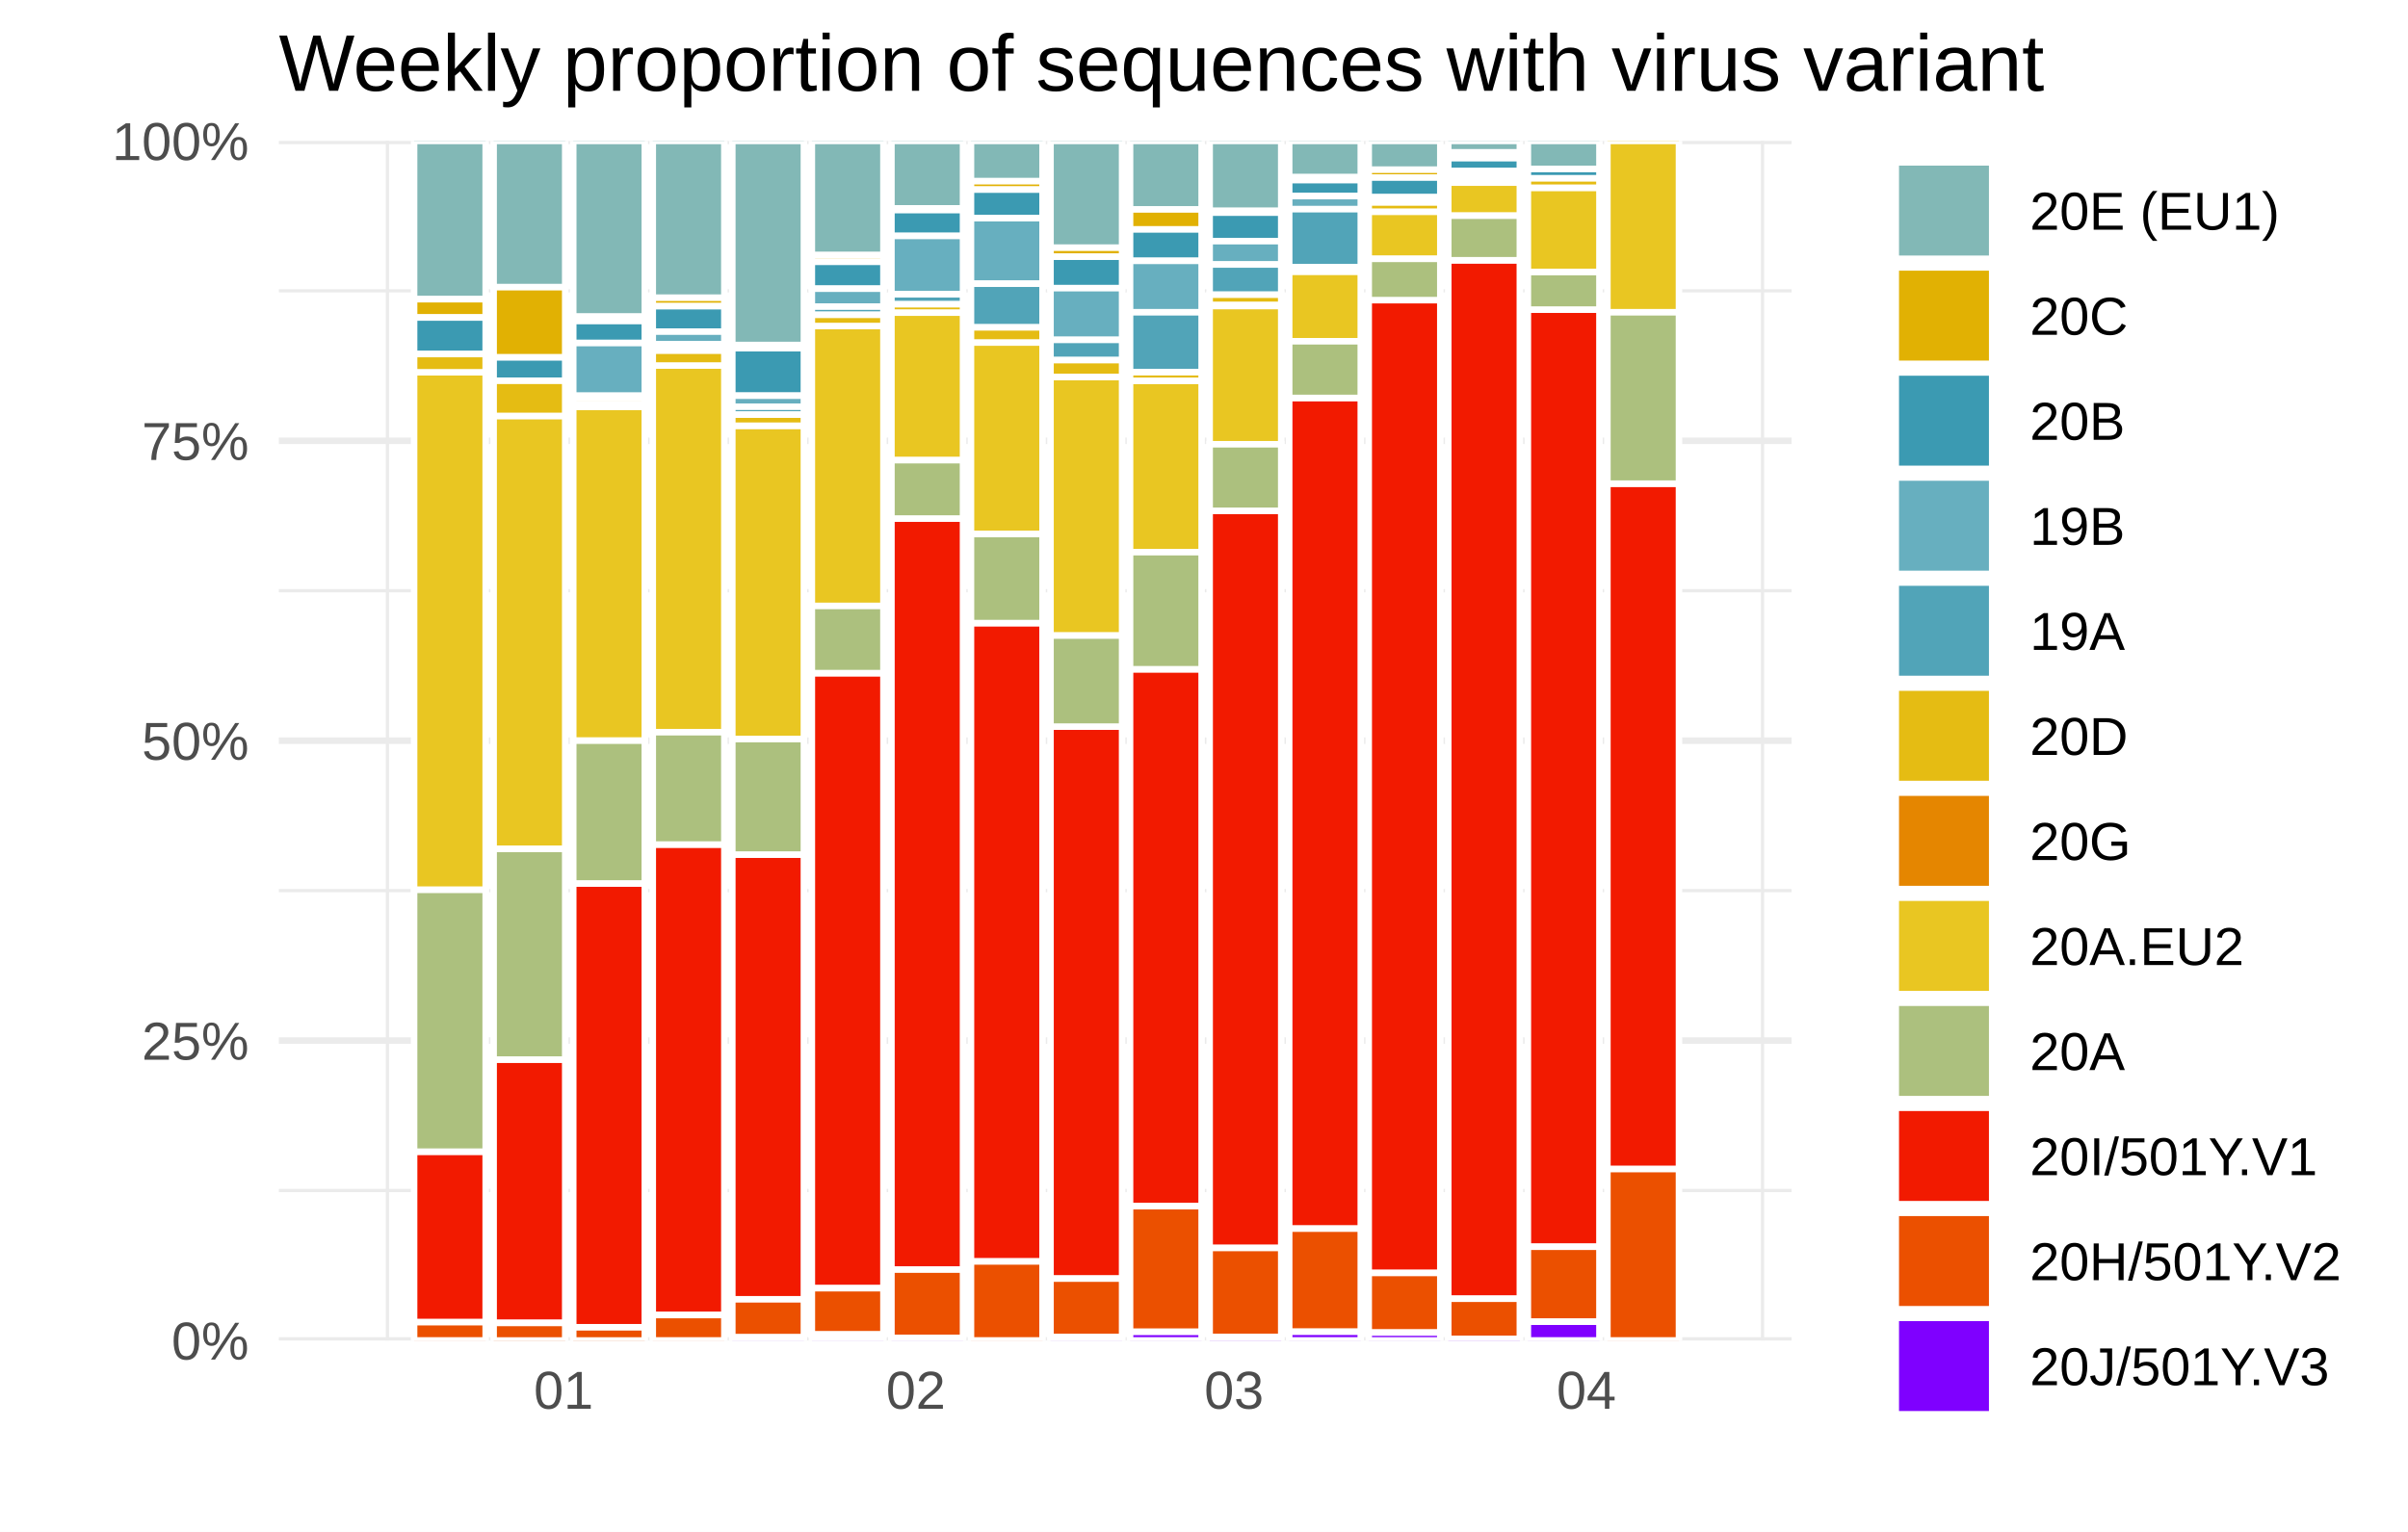
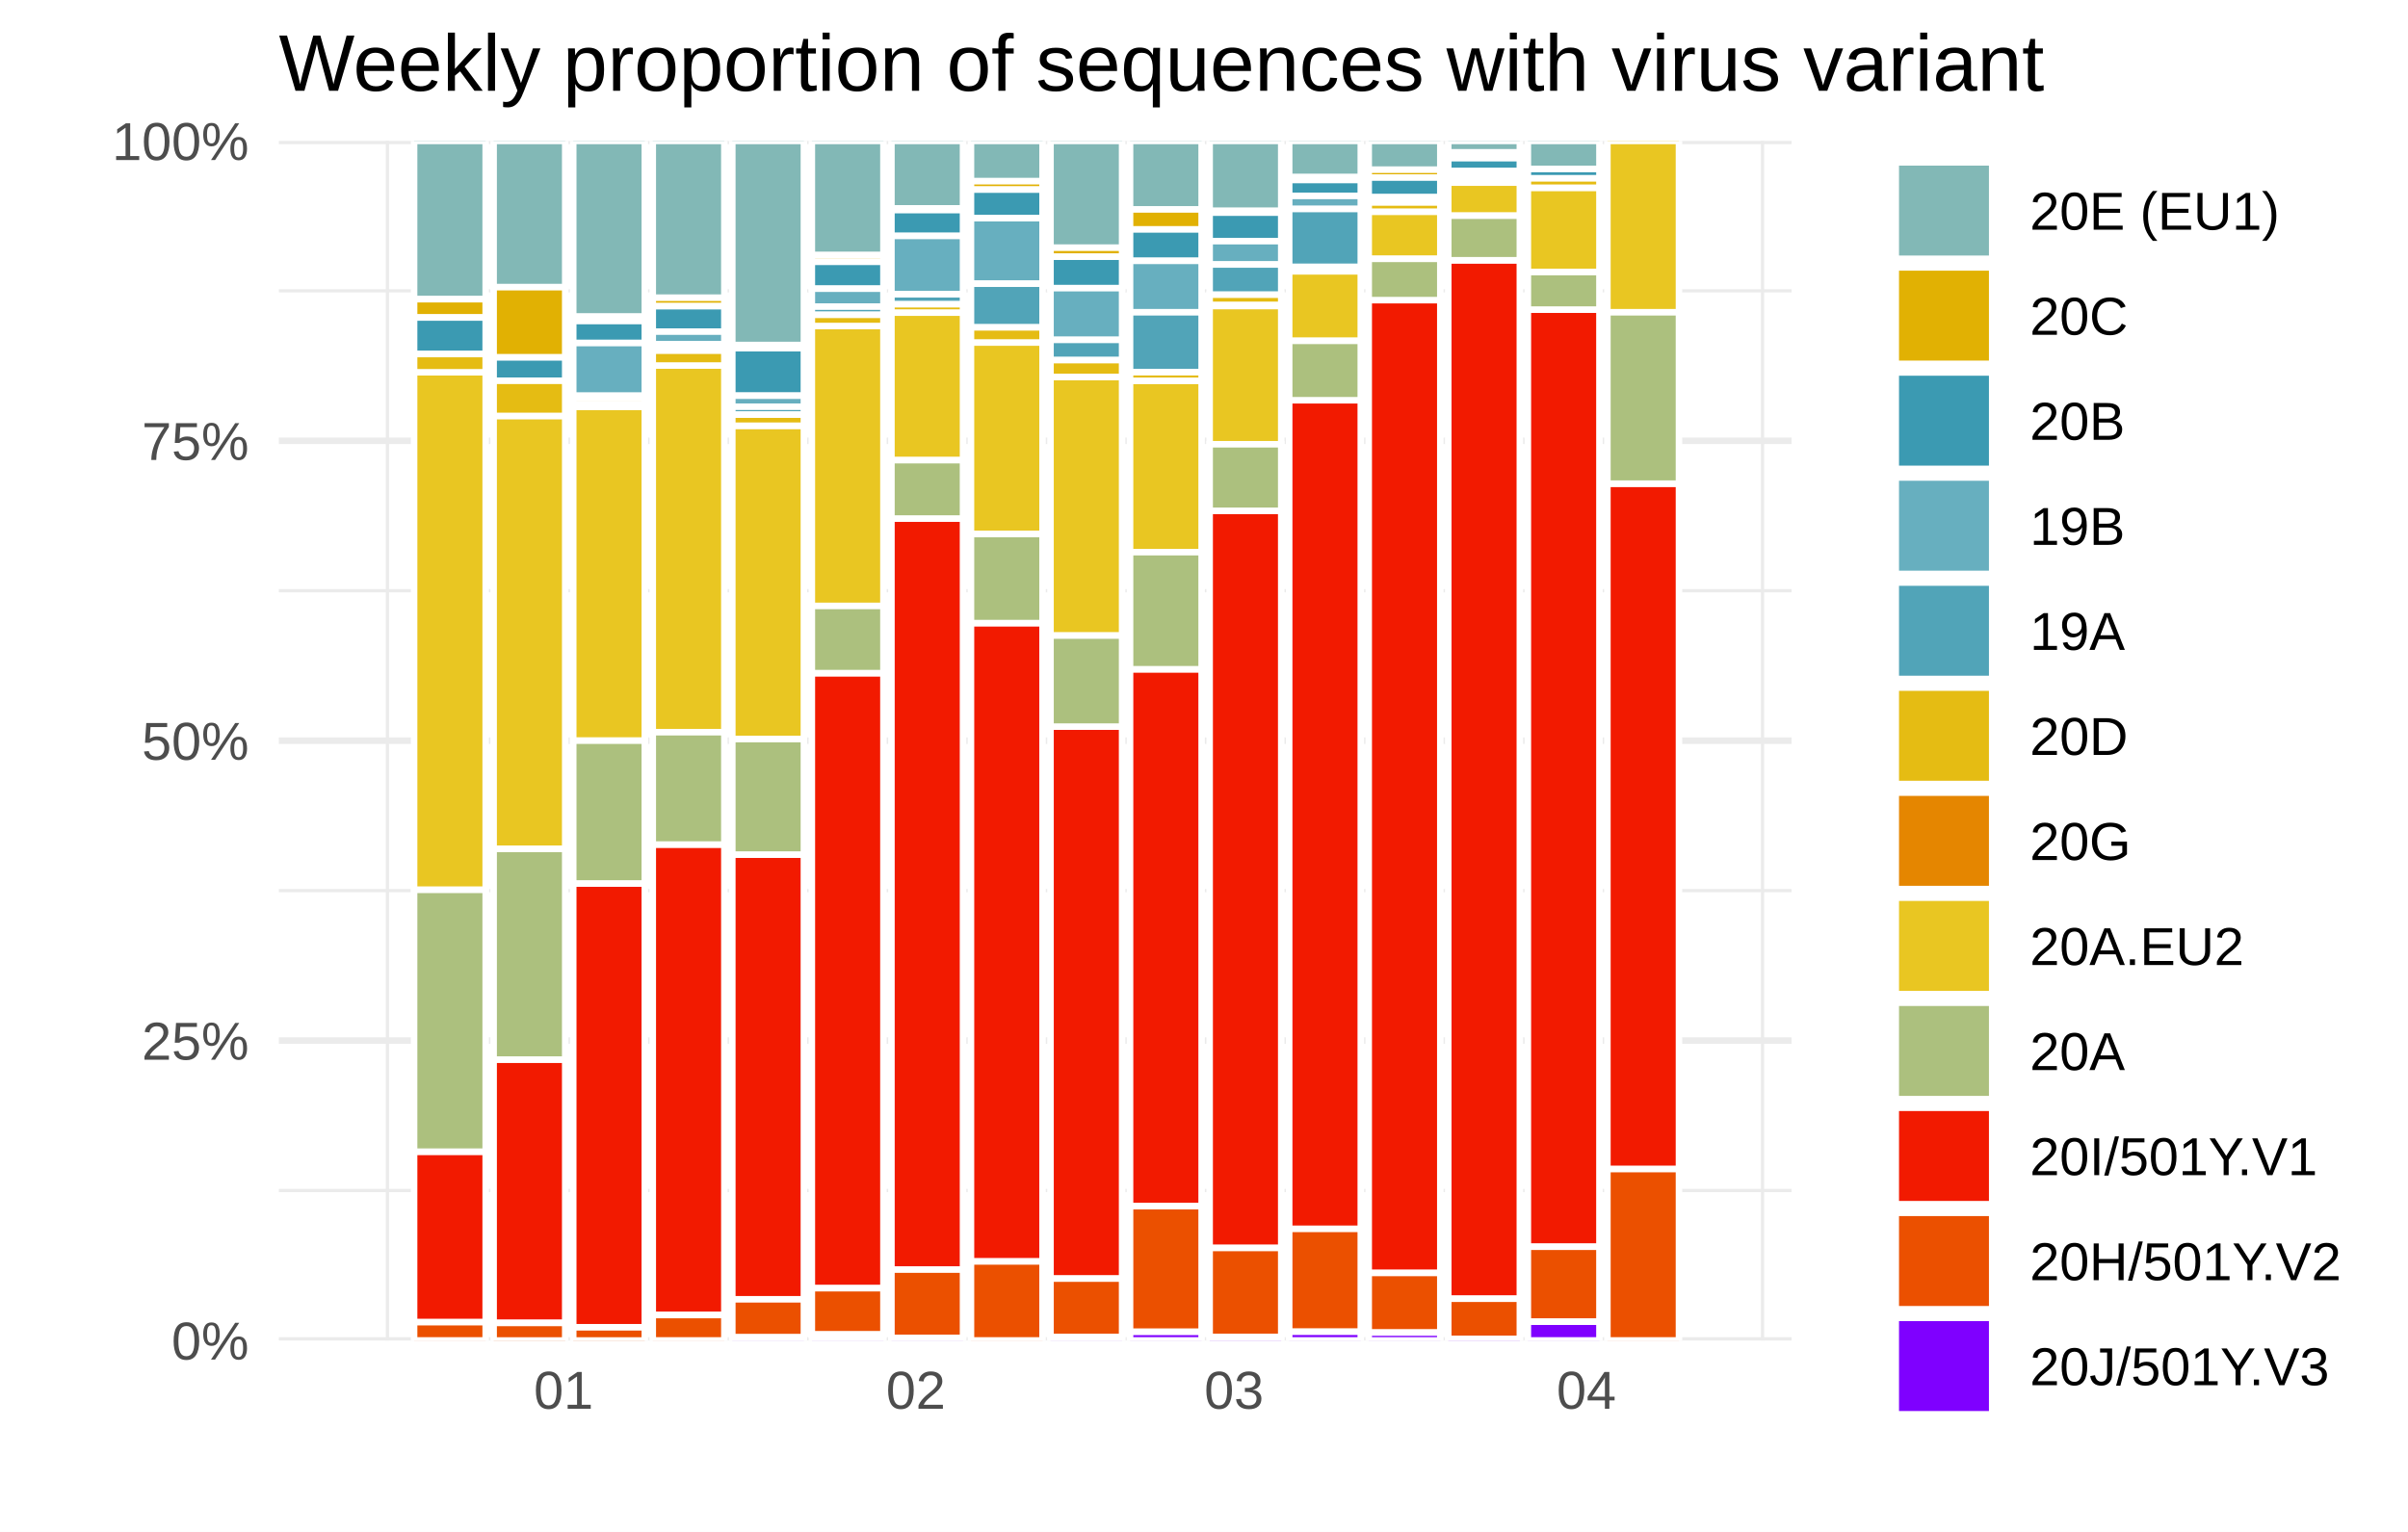
<svg xmlns="http://www.w3.org/2000/svg" class="svglite" width="396.00pt" height="252.00pt" viewBox="0 0 396.00 252.00">
  <defs>
    <style type="text/css">
    .svglite line, .svglite polyline, .svglite polygon, .svglite path, .svglite rect, .svglite circle {
      fill: none;
      stroke: #000000;
      stroke-linecap: round;
      stroke-linejoin: round;
      stroke-miterlimit: 10.00;
    }
  </style>
  </defs>
  <rect width="100%" height="100%" style="stroke: none; fill: #FFFFFF;" />
  <defs>
    <clipPath id="cpMC4wMHwzOTYuMDB8MC4wMHwyNTIuMDA=">
      <rect x="0.00" y="0.00" width="396.00" height="252.00" />
    </clipPath>
  </defs>
  <g clip-path="url(#cpMC4wMHwzOTYuMDB8MC4wMHwyNTIuMDA=)">
</g>
  <defs>
    <clipPath id="cpNDUuODZ8Mjk0LjYyfDIzLjE4fDIyMC41MA==">
      <rect x="45.86" y="23.18" width="248.76" height="197.33" />
    </clipPath>
  </defs>
  <g clip-path="url(#cpNDUuODZ8Mjk0LjYyfDIzLjE4fDIyMC41MA==)">
    <polyline points="45.86,195.84 294.62,195.84 " style="stroke-width: 0.53; stroke: #EBEBEB; stroke-linecap: butt;" />
    <polyline points="45.86,146.51 294.62,146.51 " style="stroke-width: 0.53; stroke: #EBEBEB; stroke-linecap: butt;" />
    <polyline points="45.86,97.17 294.62,97.17 " style="stroke-width: 0.53; stroke: #EBEBEB; stroke-linecap: butt;" />
    <polyline points="45.86,47.84 294.62,47.84 " style="stroke-width: 0.53; stroke: #EBEBEB; stroke-linecap: butt;" />
    <polyline points="63.71,220.50 63.71,23.18 " style="stroke-width: 0.53; stroke: #EBEBEB; stroke-linecap: butt;" />
    <polyline points="121.65,220.50 121.65,23.18 " style="stroke-width: 0.53; stroke: #EBEBEB; stroke-linecap: butt;" />
    <polyline points="176.78,220.50 176.78,23.18 " style="stroke-width: 0.53; stroke: #EBEBEB; stroke-linecap: butt;" />
    <polyline points="231.91,220.50 231.91,23.18 " style="stroke-width: 0.53; stroke: #EBEBEB; stroke-linecap: butt;" />
    <polyline points="289.85,220.50 289.85,23.18 " style="stroke-width: 0.53; stroke: #EBEBEB; stroke-linecap: butt;" />
    <polyline points="45.86,220.50 294.62,220.50 " style="stroke-width: 1.07; stroke: #EBEBEB; stroke-linecap: butt;" />
    <polyline points="45.86,171.17 294.62,171.17 " style="stroke-width: 1.07; stroke: #EBEBEB; stroke-linecap: butt;" />
    <polyline points="45.86,121.84 294.62,121.84 " style="stroke-width: 1.07; stroke: #EBEBEB; stroke-linecap: butt;" />
    <polyline points="45.86,72.51 294.62,72.51 " style="stroke-width: 1.07; stroke: #EBEBEB; stroke-linecap: butt;" />
    <polyline points="45.86,23.18 294.62,23.18 " style="stroke-width: 1.07; stroke: #EBEBEB; stroke-linecap: butt;" />
    <polyline points="92.68,220.50 92.68,23.18 " style="stroke-width: 1.07; stroke: #EBEBEB; stroke-linecap: butt;" />
    <polyline points="150.61,220.50 150.61,23.18 " style="stroke-width: 1.07; stroke: #EBEBEB; stroke-linecap: butt;" />
    <polyline points="202.94,220.50 202.94,23.18 " style="stroke-width: 1.07; stroke: #EBEBEB; stroke-linecap: butt;" />
    <polyline points="260.88,220.50 260.88,23.18 " style="stroke-width: 1.07; stroke: #EBEBEB; stroke-linecap: butt;" />
    <rect x="68.10" y="189.45" width="11.77" height="28.05" style="stroke-width: 1.07; stroke: #FFFFFF; stroke-linecap: square; stroke-linejoin: miter; fill: #F21A00;" />
    <rect x="81.18" y="174.30" width="11.77" height="43.32" style="stroke-width: 1.07; stroke: #FFFFFF; stroke-linecap: square; stroke-linejoin: miter; fill: #F21A00;" />
    <rect x="94.27" y="145.33" width="11.77" height="73.00" style="stroke-width: 1.07; stroke: #FFFFFF; stroke-linecap: square; stroke-linejoin: miter; fill: #F21A00;" />
    <rect x="107.35" y="138.92" width="11.77" height="77.40" style="stroke-width: 1.07; stroke: #FFFFFF; stroke-linecap: square; stroke-linejoin: miter; fill: #F21A00;" />
    <rect x="120.43" y="140.58" width="11.77" height="73.15" style="stroke-width: 1.07; stroke: #FFFFFF; stroke-linecap: square; stroke-linejoin: miter; fill: #F21A00;" />
    <rect x="133.51" y="110.73" width="11.77" height="101.18" style="stroke-width: 1.07; stroke: #FFFFFF; stroke-linecap: square; stroke-linejoin: miter; fill: #F21A00;" />
    <rect x="146.60" y="85.30" width="11.77" height="123.55" style="stroke-width: 1.07; stroke: #FFFFFF; stroke-linecap: square; stroke-linejoin: miter; fill: #F21A00;" />
    <rect x="159.68" y="102.49" width="11.77" height="105.02" style="stroke-width: 1.07; stroke: #FFFFFF; stroke-linecap: square; stroke-linejoin: miter; fill: #F21A00;" />
    <rect x="172.76" y="119.53" width="11.77" height="90.80" style="stroke-width: 1.07; stroke: #FFFFFF; stroke-linecap: square; stroke-linejoin: miter; fill: #F21A00;" />
    <rect x="185.84" y="110.09" width="11.77" height="88.33" style="stroke-width: 1.07; stroke: #FFFFFF; stroke-linecap: square; stroke-linejoin: miter; fill: #F21A00;" />
    <rect x="198.93" y="84.02" width="11.77" height="121.27" style="stroke-width: 1.07; stroke: #FFFFFF; stroke-linecap: square; stroke-linejoin: miter; fill: #F21A00;" />
-     <rect x="212.01" y="65.46" width="11.77" height="136.65" style="stroke-width: 1.07; stroke: #FFFFFF; stroke-linecap: square; stroke-linejoin: miter; fill: #F21A00;" />
+     <rect x="212.01" y="65.84" width="11.77" height="136.32" style="stroke-width: 1.07; stroke: #FFFFFF; stroke-linecap: square; stroke-linejoin: miter; fill: #F21A00;" />
    <rect x="225.09" y="49.37" width="11.77" height="160.04" style="stroke-width: 1.07; stroke: #FFFFFF; stroke-linecap: square; stroke-linejoin: miter; fill: #F21A00;" />
    <rect x="238.17" y="42.82" width="11.77" height="170.83" style="stroke-width: 1.07; stroke: #FFFFFF; stroke-linecap: square; stroke-linejoin: miter; fill: #F21A00;" />
    <rect x="251.26" y="50.93" width="11.77" height="154.16" style="stroke-width: 1.07; stroke: #FFFFFF; stroke-linecap: square; stroke-linejoin: miter; fill: #F21A00;" />
    <rect x="264.34" y="79.56" width="11.77" height="112.76" style="stroke-width: 1.07; stroke: #FFFFFF; stroke-linecap: square; stroke-linejoin: miter; fill: #F21A00;" />
    <rect x="68.10" y="61.24" width="11.77" height="85.14" style="stroke-width: 1.07; stroke: #FFFFFF; stroke-linecap: square; stroke-linejoin: miter; fill: #E9C622;" />
    <rect x="81.18" y="68.42" width="11.77" height="71.23" style="stroke-width: 1.07; stroke: #FFFFFF; stroke-linecap: square; stroke-linejoin: miter; fill: #E9C622;" />
    <rect x="94.27" y="66.91" width="11.77" height="54.93" style="stroke-width: 1.07; stroke: #FFFFFF; stroke-linecap: square; stroke-linejoin: miter; fill: #E9C622;" />
    <rect x="107.35" y="60.13" width="11.77" height="60.31" style="stroke-width: 1.07; stroke: #FFFFFF; stroke-linecap: square; stroke-linejoin: miter; fill: #E9C622;" />
    <rect x="120.43" y="70.04" width="11.77" height="51.54" style="stroke-width: 1.07; stroke: #FFFFFF; stroke-linecap: square; stroke-linejoin: miter; fill: #E9C622;" />
    <rect x="133.51" y="53.63" width="11.77" height="46.05" style="stroke-width: 1.07; stroke: #FFFFFF; stroke-linecap: square; stroke-linejoin: miter; fill: #E9C622;" />
    <rect x="146.60" y="51.43" width="11.77" height="24.27" style="stroke-width: 1.07; stroke: #FFFFFF; stroke-linecap: square; stroke-linejoin: miter; fill: #E9C622;" />
    <rect x="159.68" y="56.34" width="11.77" height="31.51" style="stroke-width: 1.07; stroke: #FFFFFF; stroke-linecap: square; stroke-linejoin: miter; fill: #E9C622;" />
    <rect x="172.76" y="62.01" width="11.77" height="42.54" style="stroke-width: 1.07; stroke: #FFFFFF; stroke-linecap: square; stroke-linejoin: miter; fill: #E9C622;" />
    <rect x="185.84" y="62.64" width="11.77" height="28.19" style="stroke-width: 1.07; stroke: #FFFFFF; stroke-linecap: square; stroke-linejoin: miter; fill: #E9C622;" />
    <rect x="198.93" y="50.33" width="11.77" height="22.75" style="stroke-width: 1.07; stroke: #FFFFFF; stroke-linecap: square; stroke-linejoin: miter; fill: #E9C622;" />
-     <rect x="212.01" y="44.68" width="11.77" height="11.47" style="stroke-width: 1.07; stroke: #FFFFFF; stroke-linecap: square; stroke-linejoin: miter; fill: #E9C622;" />
+     <rect x="212.01" y="44.63" width="11.77" height="11.44" style="stroke-width: 1.07; stroke: #FFFFFF; stroke-linecap: square; stroke-linejoin: miter; fill: #E9C622;" />
    <rect x="225.09" y="34.82" width="11.77" height="7.76" style="stroke-width: 1.07; stroke: #FFFFFF; stroke-linecap: square; stroke-linejoin: miter; fill: #E9C622;" />
    <rect x="238.17" y="30.04" width="11.77" height="5.44" style="stroke-width: 1.07; stroke: #FFFFFF; stroke-linecap: square; stroke-linejoin: miter; fill: #E9C622;" />
    <rect x="251.26" y="30.89" width="11.77" height="13.87" style="stroke-width: 1.07; stroke: #FFFFFF; stroke-linecap: square; stroke-linejoin: miter; fill: #E9C622;" />
    <rect x="264.34" y="23.18" width="11.77" height="28.19" style="stroke-width: 1.07; stroke: #FFFFFF; stroke-linecap: square; stroke-linejoin: miter; fill: #E9C622;" />
    <rect x="68.10" y="146.38" width="11.77" height="43.07" style="stroke-width: 1.07; stroke: #FFFFFF; stroke-linecap: square; stroke-linejoin: miter; fill: #ACC07E;" />
    <rect x="81.18" y="139.65" width="11.77" height="34.65" style="stroke-width: 1.07; stroke: #FFFFFF; stroke-linecap: square; stroke-linejoin: miter; fill: #ACC07E;" />
    <rect x="94.27" y="121.84" width="11.77" height="23.49" style="stroke-width: 1.07; stroke: #FFFFFF; stroke-linecap: square; stroke-linejoin: miter; fill: #ACC07E;" />
    <rect x="107.35" y="120.45" width="11.77" height="18.48" style="stroke-width: 1.07; stroke: #FFFFFF; stroke-linecap: square; stroke-linejoin: miter; fill: #ACC07E;" />
    <rect x="120.43" y="121.58" width="11.77" height="19.00" style="stroke-width: 1.07; stroke: #FFFFFF; stroke-linecap: square; stroke-linejoin: miter; fill: #ACC07E;" />
    <rect x="133.51" y="99.68" width="11.77" height="11.05" style="stroke-width: 1.07; stroke: #FFFFFF; stroke-linecap: square; stroke-linejoin: miter; fill: #ACC07E;" />
    <rect x="146.60" y="75.70" width="11.77" height="9.60" style="stroke-width: 1.07; stroke: #FFFFFF; stroke-linecap: square; stroke-linejoin: miter; fill: #ACC07E;" />
    <rect x="159.68" y="87.85" width="11.77" height="14.65" style="stroke-width: 1.07; stroke: #FFFFFF; stroke-linecap: square; stroke-linejoin: miter; fill: #ACC07E;" />
    <rect x="172.76" y="104.55" width="11.77" height="14.98" style="stroke-width: 1.07; stroke: #FFFFFF; stroke-linecap: square; stroke-linejoin: miter; fill: #ACC07E;" />
    <rect x="185.84" y="90.83" width="11.77" height="19.26" style="stroke-width: 1.07; stroke: #FFFFFF; stroke-linecap: square; stroke-linejoin: miter; fill: #ACC07E;" />
    <rect x="198.93" y="73.08" width="11.77" height="10.95" style="stroke-width: 1.07; stroke: #FFFFFF; stroke-linecap: square; stroke-linejoin: miter; fill: #ACC07E;" />
-     <rect x="212.01" y="56.14" width="11.77" height="9.32" style="stroke-width: 1.07; stroke: #FFFFFF; stroke-linecap: square; stroke-linejoin: miter; fill: #ACC07E;" />
+     <rect x="212.01" y="56.07" width="11.77" height="9.77" style="stroke-width: 1.07; stroke: #FFFFFF; stroke-linecap: square; stroke-linejoin: miter; fill: #ACC07E;" />
    <rect x="225.09" y="42.58" width="11.77" height="6.79" style="stroke-width: 1.07; stroke: #FFFFFF; stroke-linecap: square; stroke-linejoin: miter; fill: #ACC07E;" />
    <rect x="238.17" y="35.48" width="11.77" height="7.33" style="stroke-width: 1.07; stroke: #FFFFFF; stroke-linecap: square; stroke-linejoin: miter; fill: #ACC07E;" />
    <rect x="251.26" y="44.76" width="11.77" height="6.17" style="stroke-width: 1.07; stroke: #FFFFFF; stroke-linecap: square; stroke-linejoin: miter; fill: #ACC07E;" />
    <rect x="264.34" y="51.37" width="11.77" height="28.19" style="stroke-width: 1.07; stroke: #FFFFFF; stroke-linecap: square; stroke-linejoin: miter; fill: #ACC07E;" />
    <rect x="68.10" y="23.18" width="11.77" height="26.04" style="stroke-width: 1.07; stroke: #FFFFFF; stroke-linecap: square; stroke-linejoin: miter; fill: #82B8B6;" />
    <rect x="81.18" y="23.18" width="11.77" height="24.06" style="stroke-width: 1.07; stroke: #FFFFFF; stroke-linecap: square; stroke-linejoin: miter; fill: #82B8B6;" />
    <rect x="94.27" y="23.18" width="11.77" height="28.91" style="stroke-width: 1.07; stroke: #FFFFFF; stroke-linecap: square; stroke-linejoin: miter; fill: #82B8B6;" />
    <rect x="107.35" y="23.18" width="11.77" height="25.80" style="stroke-width: 1.07; stroke: #FFFFFF; stroke-linecap: square; stroke-linejoin: miter; fill: #82B8B6;" />
    <rect x="120.43" y="23.18" width="11.77" height="33.58" style="stroke-width: 1.07; stroke: #FFFFFF; stroke-linecap: square; stroke-linejoin: miter; fill: #82B8B6;" />
    <rect x="133.51" y="23.18" width="11.77" height="18.79" style="stroke-width: 1.07; stroke: #FFFFFF; stroke-linecap: square; stroke-linejoin: miter; fill: #82B8B6;" />
    <rect x="146.60" y="23.18" width="11.77" height="11.11" style="stroke-width: 1.07; stroke: #FFFFFF; stroke-linecap: square; stroke-linejoin: miter; fill: #82B8B6;" />
    <rect x="159.68" y="23.18" width="11.77" height="6.63" style="stroke-width: 1.07; stroke: #FFFFFF; stroke-linecap: square; stroke-linejoin: miter; fill: #82B8B6;" />
    <rect x="172.76" y="23.18" width="11.77" height="17.57" style="stroke-width: 1.07; stroke: #FFFFFF; stroke-linecap: square; stroke-linejoin: miter; fill: #82B8B6;" />
    <rect x="185.84" y="23.18" width="11.77" height="11.28" style="stroke-width: 1.07; stroke: #FFFFFF; stroke-linecap: square; stroke-linejoin: miter; fill: #82B8B6;" />
    <rect x="198.93" y="23.18" width="11.77" height="11.52" style="stroke-width: 1.07; stroke: #FFFFFF; stroke-linecap: square; stroke-linejoin: miter; fill: #82B8B6;" />
-     <rect x="212.01" y="23.18" width="11.77" height="5.97" style="stroke-width: 1.07; stroke: #FFFFFF; stroke-linecap: square; stroke-linejoin: miter; fill: #82B8B6;" />
+     <rect x="212.01" y="23.18" width="11.77" height="5.96" style="stroke-width: 1.07; stroke: #FFFFFF; stroke-linecap: square; stroke-linejoin: miter; fill: #82B8B6;" />
    <rect x="225.09" y="23.18" width="11.77" height="4.74" style="stroke-width: 1.07; stroke: #FFFFFF; stroke-linecap: square; stroke-linejoin: miter; fill: #82B8B6;" />
    <rect x="238.17" y="23.18" width="11.77" height="1.89" style="stroke-width: 1.07; stroke: #FFFFFF; stroke-linecap: square; stroke-linejoin: miter; fill: #82B8B6;" />
    <rect x="251.26" y="23.18" width="11.77" height="4.62" style="stroke-width: 1.07; stroke: #FFFFFF; stroke-linecap: square; stroke-linejoin: miter; fill: #82B8B6;" />
    <rect x="264.34" y="23.18" width="11.77" height="0.00" style="stroke-width: 1.07; stroke: #FFFFFF; stroke-linecap: square; stroke-linejoin: miter; fill: #82B8B6;" />
    <rect x="68.10" y="49.22" width="11.77" height="3.00" style="stroke-width: 1.07; stroke: #FFFFFF; stroke-linecap: square; stroke-linejoin: miter; fill: #E1B103;" />
    <rect x="81.18" y="47.24" width="11.77" height="11.55" style="stroke-width: 1.07; stroke: #FFFFFF; stroke-linecap: square; stroke-linejoin: miter; fill: #E1B103;" />
    <rect x="94.27" y="52.09" width="11.77" height="0.72" style="stroke-width: 1.07; stroke: #FFFFFF; stroke-linecap: square; stroke-linejoin: miter; fill: #E1B103;" />
    <rect x="107.35" y="48.98" width="11.77" height="1.39" style="stroke-width: 1.07; stroke: #FFFFFF; stroke-linecap: square; stroke-linejoin: miter; fill: #E1B103;" />
    <rect x="120.43" y="56.76" width="11.77" height="0.52" style="stroke-width: 1.07; stroke: #FFFFFF; stroke-linecap: square; stroke-linejoin: miter; fill: #E1B103;" />
    <rect x="133.51" y="41.96" width="11.77" height="1.11" style="stroke-width: 1.07; stroke: #FFFFFF; stroke-linecap: square; stroke-linejoin: miter; fill: #E1B103;" />
    <rect x="146.60" y="34.28" width="11.77" height="0.27" style="stroke-width: 1.07; stroke: #FFFFFF; stroke-linecap: square; stroke-linejoin: miter; fill: #E1B103;" />
    <rect x="159.68" y="29.81" width="11.77" height="1.38" style="stroke-width: 1.07; stroke: #FFFFFF; stroke-linecap: square; stroke-linejoin: miter; fill: #E1B103;" />
    <rect x="172.76" y="40.75" width="11.77" height="1.48" style="stroke-width: 1.07; stroke: #FFFFFF; stroke-linecap: square; stroke-linejoin: miter; fill: #E1B103;" />
    <rect x="185.84" y="34.45" width="11.77" height="3.29" style="stroke-width: 1.07; stroke: #FFFFFF; stroke-linecap: square; stroke-linejoin: miter; fill: #E1B103;" />
    <rect x="198.93" y="34.69" width="11.77" height="0.28" style="stroke-width: 1.07; stroke: #FFFFFF; stroke-linecap: square; stroke-linejoin: miter; fill: #E1B103;" />
-     <rect x="212.01" y="29.15" width="11.77" height="0.48" style="stroke-width: 1.07; stroke: #FFFFFF; stroke-linecap: square; stroke-linejoin: miter; fill: #E1B103;" />
+     <rect x="212.01" y="29.14" width="11.77" height="0.48" style="stroke-width: 1.07; stroke: #FFFFFF; stroke-linecap: square; stroke-linejoin: miter; fill: #E1B103;" />
    <rect x="225.09" y="27.92" width="11.77" height="1.29" style="stroke-width: 1.07; stroke: #FFFFFF; stroke-linecap: square; stroke-linejoin: miter; fill: #E1B103;" />
    <rect x="238.17" y="25.07" width="11.77" height="0.95" style="stroke-width: 1.07; stroke: #FFFFFF; stroke-linecap: square; stroke-linejoin: miter; fill: #E1B103;" />
    <rect x="251.26" y="27.80" width="11.77" height="0.00" style="stroke-width: 1.07; stroke: #FFFFFF; stroke-linecap: square; stroke-linejoin: miter; fill: #E1B103;" />
    <rect x="264.34" y="23.18" width="11.77" height="0.00" style="stroke-width: 1.07; stroke: #FFFFFF; stroke-linecap: square; stroke-linejoin: miter; fill: #E1B103;" />
    <rect x="68.10" y="52.23" width="11.77" height="6.01" style="stroke-width: 1.07; stroke: #FFFFFF; stroke-linecap: square; stroke-linejoin: miter; fill: #3B9AB2;" />
    <rect x="81.18" y="58.79" width="11.77" height="3.85" style="stroke-width: 1.07; stroke: #FFFFFF; stroke-linecap: square; stroke-linejoin: miter; fill: #3B9AB2;" />
    <rect x="94.27" y="52.81" width="11.77" height="3.61" style="stroke-width: 1.07; stroke: #FFFFFF; stroke-linecap: square; stroke-linejoin: miter; fill: #3B9AB2;" />
    <rect x="107.35" y="50.37" width="11.77" height="4.18" style="stroke-width: 1.07; stroke: #FFFFFF; stroke-linecap: square; stroke-linejoin: miter; fill: #3B9AB2;" />
    <rect x="120.43" y="57.28" width="11.77" height="7.81" style="stroke-width: 1.07; stroke: #FFFFFF; stroke-linecap: square; stroke-linejoin: miter; fill: #3B9AB2;" />
    <rect x="133.51" y="43.07" width="11.77" height="4.42" style="stroke-width: 1.07; stroke: #FFFFFF; stroke-linecap: square; stroke-linejoin: miter; fill: #3B9AB2;" />
    <rect x="146.60" y="34.56" width="11.77" height="4.25" style="stroke-width: 1.07; stroke: #FFFFFF; stroke-linecap: square; stroke-linejoin: miter; fill: #3B9AB2;" />
    <rect x="159.68" y="31.19" width="11.77" height="4.70" style="stroke-width: 1.07; stroke: #FFFFFF; stroke-linecap: square; stroke-linejoin: miter; fill: #3B9AB2;" />
    <rect x="172.76" y="42.23" width="11.77" height="5.18" style="stroke-width: 1.07; stroke: #FFFFFF; stroke-linecap: square; stroke-linejoin: miter; fill: #3B9AB2;" />
    <rect x="185.84" y="37.74" width="11.77" height="5.17" style="stroke-width: 1.07; stroke: #FFFFFF; stroke-linecap: square; stroke-linejoin: miter; fill: #3B9AB2;" />
    <rect x="198.93" y="34.98" width="11.77" height="4.69" style="stroke-width: 1.07; stroke: #FFFFFF; stroke-linecap: square; stroke-linejoin: miter; fill: #3B9AB2;" />
-     <rect x="212.01" y="29.63" width="11.77" height="2.63" style="stroke-width: 1.07; stroke: #FFFFFF; stroke-linecap: square; stroke-linejoin: miter; fill: #3B9AB2;" />
+     <rect x="212.01" y="29.61" width="11.77" height="2.62" style="stroke-width: 1.07; stroke: #FFFFFF; stroke-linecap: square; stroke-linejoin: miter; fill: #3B9AB2;" />
    <rect x="225.09" y="29.21" width="11.77" height="3.23" style="stroke-width: 1.07; stroke: #FFFFFF; stroke-linecap: square; stroke-linejoin: miter; fill: #3B9AB2;" />
    <rect x="238.17" y="26.02" width="11.77" height="2.13" style="stroke-width: 1.07; stroke: #FFFFFF; stroke-linecap: square; stroke-linejoin: miter; fill: #3B9AB2;" />
    <rect x="251.26" y="27.80" width="11.77" height="1.54" style="stroke-width: 1.07; stroke: #FFFFFF; stroke-linecap: square; stroke-linejoin: miter; fill: #3B9AB2;" />
    <rect x="264.34" y="23.18" width="11.77" height="0.00" style="stroke-width: 1.07; stroke: #FFFFFF; stroke-linecap: square; stroke-linejoin: miter; fill: #3B9AB2;" />
    <rect x="68.10" y="217.50" width="11.77" height="3.00" style="stroke-width: 1.07; stroke: #FFFFFF; stroke-linecap: square; stroke-linejoin: miter; fill: #EB5000;" />
    <rect x="81.18" y="217.62" width="11.77" height="2.89" style="stroke-width: 1.07; stroke: #FFFFFF; stroke-linecap: square; stroke-linejoin: miter; fill: #EB5000;" />
    <rect x="94.27" y="218.34" width="11.77" height="2.17" style="stroke-width: 1.07; stroke: #FFFFFF; stroke-linecap: square; stroke-linejoin: miter; fill: #EB5000;" />
    <rect x="107.35" y="216.32" width="11.77" height="4.18" style="stroke-width: 1.07; stroke: #FFFFFF; stroke-linecap: square; stroke-linejoin: miter; fill: #EB5000;" />
    <rect x="120.43" y="213.74" width="11.77" height="6.25" style="stroke-width: 1.07; stroke: #FFFFFF; stroke-linecap: square; stroke-linejoin: miter; fill: #EB5000;" />
    <rect x="133.51" y="211.91" width="11.77" height="7.61" style="stroke-width: 1.07; stroke: #FFFFFF; stroke-linecap: square; stroke-linejoin: miter; fill: #EB5000;" />
    <rect x="146.60" y="208.85" width="11.77" height="11.24" style="stroke-width: 1.07; stroke: #FFFFFF; stroke-linecap: square; stroke-linejoin: miter; fill: #EB5000;" />
    <rect x="159.68" y="207.51" width="11.77" height="12.99" style="stroke-width: 1.07; stroke: #FFFFFF; stroke-linecap: square; stroke-linejoin: miter; fill: #EB5000;" />
    <rect x="172.76" y="210.33" width="11.77" height="9.62" style="stroke-width: 1.07; stroke: #FFFFFF; stroke-linecap: square; stroke-linejoin: miter; fill: #EB5000;" />
    <rect x="185.84" y="198.42" width="11.77" height="20.67" style="stroke-width: 1.07; stroke: #FFFFFF; stroke-linecap: square; stroke-linejoin: miter; fill: #EB5000;" />
    <rect x="198.93" y="205.29" width="11.77" height="14.64" style="stroke-width: 1.07; stroke: #FFFFFF; stroke-linecap: square; stroke-linejoin: miter; fill: #EB5000;" />
-     <rect x="212.01" y="202.11" width="11.77" height="16.96" style="stroke-width: 1.07; stroke: #FFFFFF; stroke-linecap: square; stroke-linejoin: miter; fill: #EB5000;" />
+     <rect x="212.01" y="202.15" width="11.77" height="16.92" style="stroke-width: 1.07; stroke: #FFFFFF; stroke-linecap: square; stroke-linejoin: miter; fill: #EB5000;" />
    <rect x="225.09" y="209.40" width="11.77" height="9.81" style="stroke-width: 1.07; stroke: #FFFFFF; stroke-linecap: square; stroke-linejoin: miter; fill: #EB5000;" />
    <rect x="238.17" y="213.64" width="11.77" height="6.62" style="stroke-width: 1.07; stroke: #FFFFFF; stroke-linecap: square; stroke-linejoin: miter; fill: #EB5000;" />
    <rect x="251.26" y="205.09" width="11.77" height="12.33" style="stroke-width: 1.07; stroke: #FFFFFF; stroke-linecap: square; stroke-linejoin: miter; fill: #EB5000;" />
    <rect x="264.34" y="192.31" width="11.77" height="28.19" style="stroke-width: 1.07; stroke: #FFFFFF; stroke-linecap: square; stroke-linejoin: miter; fill: #EB5000;" />
    <rect x="68.10" y="58.24" width="11.77" height="0.00" style="stroke-width: 1.07; stroke: #FFFFFF; stroke-linecap: square; stroke-linejoin: miter; fill: #67AFBF;" />
    <rect x="81.18" y="62.64" width="11.77" height="0.00" style="stroke-width: 1.07; stroke: #FFFFFF; stroke-linecap: square; stroke-linejoin: miter; fill: #67AFBF;" />
    <rect x="94.27" y="56.43" width="11.77" height="8.67" style="stroke-width: 1.07; stroke: #FFFFFF; stroke-linecap: square; stroke-linejoin: miter; fill: #67AFBF;" />
    <rect x="107.35" y="54.55" width="11.77" height="2.09" style="stroke-width: 1.07; stroke: #FFFFFF; stroke-linecap: square; stroke-linejoin: miter; fill: #67AFBF;" />
    <rect x="120.43" y="65.09" width="11.77" height="1.82" style="stroke-width: 1.07; stroke: #FFFFFF; stroke-linecap: square; stroke-linejoin: miter; fill: #67AFBF;" />
    <rect x="133.51" y="47.49" width="11.77" height="2.95" style="stroke-width: 1.07; stroke: #FFFFFF; stroke-linecap: square; stroke-linejoin: miter; fill: #67AFBF;" />
    <rect x="146.60" y="38.81" width="11.77" height="9.60" style="stroke-width: 1.07; stroke: #FFFFFF; stroke-linecap: square; stroke-linejoin: miter; fill: #67AFBF;" />
    <rect x="159.68" y="35.89" width="11.77" height="10.78" style="stroke-width: 1.07; stroke: #FFFFFF; stroke-linecap: square; stroke-linejoin: miter; fill: #67AFBF;" />
    <rect x="172.76" y="47.40" width="11.77" height="8.51" style="stroke-width: 1.07; stroke: #FFFFFF; stroke-linecap: square; stroke-linejoin: miter; fill: #67AFBF;" />
    <rect x="185.84" y="42.91" width="11.77" height="8.46" style="stroke-width: 1.07; stroke: #FFFFFF; stroke-linecap: square; stroke-linejoin: miter; fill: #67AFBF;" />
    <rect x="198.93" y="39.67" width="11.77" height="3.84" style="stroke-width: 1.07; stroke: #FFFFFF; stroke-linecap: square; stroke-linejoin: miter; fill: #67AFBF;" />
-     <rect x="212.01" y="32.26" width="11.77" height="2.15" style="stroke-width: 1.07; stroke: #FFFFFF; stroke-linecap: square; stroke-linejoin: miter; fill: #67AFBF;" />
+     <rect x="212.01" y="32.23" width="11.77" height="2.14" style="stroke-width: 1.07; stroke: #FFFFFF; stroke-linecap: square; stroke-linejoin: miter; fill: #67AFBF;" />
    <rect x="225.09" y="32.45" width="11.77" height="0.86" style="stroke-width: 1.07; stroke: #FFFFFF; stroke-linecap: square; stroke-linejoin: miter; fill: #67AFBF;" />
    <rect x="238.17" y="28.15" width="11.77" height="0.71" style="stroke-width: 1.07; stroke: #FFFFFF; stroke-linecap: square; stroke-linejoin: miter; fill: #67AFBF;" />
    <rect x="251.26" y="29.34" width="11.77" height="0.00" style="stroke-width: 1.07; stroke: #FFFFFF; stroke-linecap: square; stroke-linejoin: miter; fill: #67AFBF;" />
    <rect x="264.34" y="23.18" width="11.77" height="0.00" style="stroke-width: 1.07; stroke: #FFFFFF; stroke-linecap: square; stroke-linejoin: miter; fill: #67AFBF;" />
    <rect x="68.10" y="58.24" width="11.77" height="0.00" style="stroke-width: 1.07; stroke: #FFFFFF; stroke-linecap: square; stroke-linejoin: miter; fill: #51A4B8;" />
    <rect x="81.18" y="62.64" width="11.77" height="0.00" style="stroke-width: 1.07; stroke: #FFFFFF; stroke-linecap: square; stroke-linejoin: miter; fill: #51A4B8;" />
    <rect x="94.27" y="65.10" width="11.77" height="0.36" style="stroke-width: 1.07; stroke: #FFFFFF; stroke-linecap: square; stroke-linejoin: miter; fill: #51A4B8;" />
    <rect x="107.35" y="56.65" width="11.77" height="1.05" style="stroke-width: 1.07; stroke: #FFFFFF; stroke-linecap: square; stroke-linejoin: miter; fill: #51A4B8;" />
    <rect x="120.43" y="66.91" width="11.77" height="1.30" style="stroke-width: 1.07; stroke: #FFFFFF; stroke-linecap: square; stroke-linejoin: miter; fill: #51A4B8;" />
    <rect x="133.51" y="50.44" width="11.77" height="1.35" style="stroke-width: 1.07; stroke: #FFFFFF; stroke-linecap: square; stroke-linejoin: miter; fill: #51A4B8;" />
    <rect x="146.60" y="48.41" width="11.77" height="1.65" style="stroke-width: 1.07; stroke: #FFFFFF; stroke-linecap: square; stroke-linejoin: miter; fill: #51A4B8;" />
    <rect x="159.68" y="46.67" width="11.77" height="7.19" style="stroke-width: 1.07; stroke: #FFFFFF; stroke-linecap: square; stroke-linejoin: miter; fill: #51A4B8;" />
    <rect x="172.76" y="55.91" width="11.77" height="3.33" style="stroke-width: 1.07; stroke: #FFFFFF; stroke-linecap: square; stroke-linejoin: miter; fill: #51A4B8;" />
    <rect x="185.84" y="51.37" width="11.77" height="9.87" style="stroke-width: 1.07; stroke: #FFFFFF; stroke-linecap: square; stroke-linejoin: miter; fill: #51A4B8;" />
    <rect x="198.93" y="43.51" width="11.77" height="4.98" style="stroke-width: 1.07; stroke: #FFFFFF; stroke-linecap: square; stroke-linejoin: miter; fill: #51A4B8;" />
-     <rect x="212.01" y="34.41" width="11.77" height="9.56" style="stroke-width: 1.07; stroke: #FFFFFF; stroke-linecap: square; stroke-linejoin: miter; fill: #51A4B8;" />
+     <rect x="212.01" y="34.38" width="11.77" height="9.53" style="stroke-width: 1.07; stroke: #FFFFFF; stroke-linecap: square; stroke-linejoin: miter; fill: #51A4B8;" />
    <rect x="225.09" y="33.31" width="11.77" height="0.00" style="stroke-width: 1.07; stroke: #FFFFFF; stroke-linecap: square; stroke-linejoin: miter; fill: #51A4B8;" />
    <rect x="238.17" y="28.86" width="11.77" height="0.24" style="stroke-width: 1.07; stroke: #FFFFFF; stroke-linecap: square; stroke-linejoin: miter; fill: #51A4B8;" />
    <rect x="251.26" y="29.34" width="11.77" height="0.00" style="stroke-width: 1.07; stroke: #FFFFFF; stroke-linecap: square; stroke-linejoin: miter; fill: #51A4B8;" />
    <rect x="264.34" y="23.18" width="11.77" height="0.00" style="stroke-width: 1.07; stroke: #FFFFFF; stroke-linecap: square; stroke-linejoin: miter; fill: #51A4B8;" />
    <rect x="68.10" y="58.24" width="11.77" height="3.00" style="stroke-width: 1.07; stroke: #FFFFFF; stroke-linecap: square; stroke-linejoin: miter; fill: #E5BC13;" />
    <rect x="81.18" y="62.64" width="11.77" height="5.78" style="stroke-width: 1.07; stroke: #FFFFFF; stroke-linecap: square; stroke-linejoin: miter; fill: #E5BC13;" />
    <rect x="94.27" y="65.46" width="11.77" height="1.08" style="stroke-width: 1.07; stroke: #FFFFFF; stroke-linecap: square; stroke-linejoin: miter; fill: #E5BC13;" />
    <rect x="107.35" y="57.69" width="11.77" height="2.44" style="stroke-width: 1.07; stroke: #FFFFFF; stroke-linecap: square; stroke-linejoin: miter; fill: #E5BC13;" />
    <rect x="120.43" y="68.21" width="11.77" height="1.82" style="stroke-width: 1.07; stroke: #FFFFFF; stroke-linecap: square; stroke-linejoin: miter; fill: #E5BC13;" />
    <rect x="133.51" y="51.79" width="11.77" height="1.84" style="stroke-width: 1.07; stroke: #FFFFFF; stroke-linecap: square; stroke-linejoin: miter; fill: #E5BC13;" />
    <rect x="146.60" y="50.05" width="11.77" height="1.37" style="stroke-width: 1.07; stroke: #FFFFFF; stroke-linecap: square; stroke-linejoin: miter; fill: #E5BC13;" />
    <rect x="159.68" y="53.85" width="11.77" height="2.49" style="stroke-width: 1.07; stroke: #FFFFFF; stroke-linecap: square; stroke-linejoin: miter; fill: #E5BC13;" />
    <rect x="172.76" y="59.24" width="11.77" height="2.77" style="stroke-width: 1.07; stroke: #FFFFFF; stroke-linecap: square; stroke-linejoin: miter; fill: #E5BC13;" />
    <rect x="185.84" y="61.23" width="11.77" height="1.41" style="stroke-width: 1.07; stroke: #FFFFFF; stroke-linecap: square; stroke-linejoin: miter; fill: #E5BC13;" />
    <rect x="198.93" y="48.48" width="11.77" height="1.71" style="stroke-width: 1.07; stroke: #FFFFFF; stroke-linecap: square; stroke-linejoin: miter; fill: #E5BC13;" />
-     <rect x="212.01" y="43.96" width="11.77" height="0.72" style="stroke-width: 1.07; stroke: #FFFFFF; stroke-linecap: square; stroke-linejoin: miter; fill: #E5BC13;" />
+     <rect x="212.01" y="43.91" width="11.77" height="0.71" style="stroke-width: 1.07; stroke: #FFFFFF; stroke-linecap: square; stroke-linejoin: miter; fill: #E5BC13;" />
    <rect x="225.09" y="33.31" width="11.77" height="1.51" style="stroke-width: 1.07; stroke: #FFFFFF; stroke-linecap: square; stroke-linejoin: miter; fill: #E5BC13;" />
    <rect x="238.17" y="29.09" width="11.77" height="0.95" style="stroke-width: 1.07; stroke: #FFFFFF; stroke-linecap: square; stroke-linejoin: miter; fill: #E5BC13;" />
    <rect x="251.26" y="29.34" width="11.77" height="1.54" style="stroke-width: 1.07; stroke: #FFFFFF; stroke-linecap: square; stroke-linejoin: miter; fill: #E5BC13;" />
    <rect x="264.34" y="23.18" width="11.77" height="0.00" style="stroke-width: 1.07; stroke: #FFFFFF; stroke-linecap: square; stroke-linejoin: miter; fill: #E5BC13;" />
    <rect x="68.10" y="220.50" width="11.77" height="0.00" style="stroke-width: 1.07; stroke: #FFFFFF; stroke-linecap: square; stroke-linejoin: miter; fill: #7F00FF;" />
    <rect x="81.18" y="220.50" width="11.77" height="0.00" style="stroke-width: 1.07; stroke: #FFFFFF; stroke-linecap: square; stroke-linejoin: miter; fill: #7F00FF;" />
    <rect x="94.27" y="220.50" width="11.77" height="0.00" style="stroke-width: 1.07; stroke: #FFFFFF; stroke-linecap: square; stroke-linejoin: miter; fill: #7F00FF;" />
    <rect x="107.35" y="220.50" width="11.77" height="0.00" style="stroke-width: 1.07; stroke: #FFFFFF; stroke-linecap: square; stroke-linejoin: miter; fill: #7F00FF;" />
    <rect x="120.43" y="219.98" width="11.77" height="0.52" style="stroke-width: 1.07; stroke: #FFFFFF; stroke-linecap: square; stroke-linejoin: miter; fill: #7F00FF;" />
    <rect x="133.51" y="219.52" width="11.77" height="0.98" style="stroke-width: 1.07; stroke: #FFFFFF; stroke-linecap: square; stroke-linejoin: miter; fill: #7F00FF;" />
    <rect x="146.60" y="220.09" width="11.77" height="0.41" style="stroke-width: 1.07; stroke: #FFFFFF; stroke-linecap: square; stroke-linejoin: miter; fill: #7F00FF;" />
    <rect x="159.68" y="220.50" width="11.77" height="0.00" style="stroke-width: 1.07; stroke: #FFFFFF; stroke-linecap: square; stroke-linejoin: miter; fill: #7F00FF;" />
    <rect x="172.76" y="219.95" width="11.77" height="0.55" style="stroke-width: 1.07; stroke: #FFFFFF; stroke-linecap: square; stroke-linejoin: miter; fill: #7F00FF;" />
    <rect x="185.84" y="219.09" width="11.77" height="1.41" style="stroke-width: 1.07; stroke: #FFFFFF; stroke-linecap: square; stroke-linejoin: miter; fill: #7F00FF;" />
    <rect x="198.93" y="219.94" width="11.77" height="0.57" style="stroke-width: 1.07; stroke: #FFFFFF; stroke-linecap: square; stroke-linejoin: miter; fill: #7F00FF;" />
    <rect x="212.01" y="219.07" width="11.77" height="1.43" style="stroke-width: 1.07; stroke: #FFFFFF; stroke-linecap: square; stroke-linejoin: miter; fill: #7F00FF;" />
    <rect x="225.09" y="219.21" width="11.77" height="1.29" style="stroke-width: 1.07; stroke: #FFFFFF; stroke-linecap: square; stroke-linejoin: miter; fill: #7F00FF;" />
    <rect x="238.17" y="220.27" width="11.77" height="0.24" style="stroke-width: 1.07; stroke: #FFFFFF; stroke-linecap: square; stroke-linejoin: miter; fill: #7F00FF;" />
    <rect x="251.26" y="217.42" width="11.77" height="3.08" style="stroke-width: 1.07; stroke: #FFFFFF; stroke-linecap: square; stroke-linejoin: miter; fill: #7F00FF;" />
    <rect x="264.34" y="220.50" width="11.77" height="0.00" style="stroke-width: 1.07; stroke: #FFFFFF; stroke-linecap: square; stroke-linejoin: miter; fill: #7F00FF;" />
    <rect x="68.10" y="61.24" width="11.77" height="0.00" style="stroke-width: 1.07; stroke: #FFFFFF; stroke-linecap: square; stroke-linejoin: miter; fill: #E58600;" />
    <rect x="81.18" y="68.42" width="11.77" height="0.00" style="stroke-width: 1.07; stroke: #FFFFFF; stroke-linecap: square; stroke-linejoin: miter; fill: #E58600;" />
    <rect x="94.27" y="66.55" width="11.77" height="0.36" style="stroke-width: 1.07; stroke: #FFFFFF; stroke-linecap: square; stroke-linejoin: miter; fill: #E58600;" />
    <rect x="107.35" y="60.13" width="11.77" height="0.00" style="stroke-width: 1.07; stroke: #FFFFFF; stroke-linecap: square; stroke-linejoin: miter; fill: #E58600;" />
    <rect x="120.43" y="70.04" width="11.77" height="0.00" style="stroke-width: 1.07; stroke: #FFFFFF; stroke-linecap: square; stroke-linejoin: miter; fill: #E58600;" />
    <rect x="133.51" y="53.63" width="11.77" height="0.00" style="stroke-width: 1.07; stroke: #FFFFFF; stroke-linecap: square; stroke-linejoin: miter; fill: #E58600;" />
    <rect x="146.60" y="51.43" width="11.77" height="0.00" style="stroke-width: 1.07; stroke: #FFFFFF; stroke-linecap: square; stroke-linejoin: miter; fill: #E58600;" />
    <rect x="159.68" y="56.34" width="11.77" height="0.00" style="stroke-width: 1.07; stroke: #FFFFFF; stroke-linecap: square; stroke-linejoin: miter; fill: #E58600;" />
    <rect x="172.76" y="62.01" width="11.77" height="0.00" style="stroke-width: 1.07; stroke: #FFFFFF; stroke-linecap: square; stroke-linejoin: miter; fill: #E58600;" />
    <rect x="185.84" y="62.64" width="11.77" height="0.00" style="stroke-width: 1.07; stroke: #FFFFFF; stroke-linecap: square; stroke-linejoin: miter; fill: #E58600;" />
    <rect x="198.93" y="50.19" width="11.77" height="0.14" style="stroke-width: 1.07; stroke: #FFFFFF; stroke-linecap: square; stroke-linejoin: miter; fill: #E58600;" />
-     <rect x="212.01" y="44.68" width="11.77" height="0.00" style="stroke-width: 1.07; stroke: #FFFFFF; stroke-linecap: square; stroke-linejoin: miter; fill: #E58600;" />
+     <rect x="212.01" y="44.63" width="11.77" height="0.00" style="stroke-width: 1.07; stroke: #FFFFFF; stroke-linecap: square; stroke-linejoin: miter; fill: #E58600;" />
    <rect x="225.09" y="34.82" width="11.77" height="0.00" style="stroke-width: 1.07; stroke: #FFFFFF; stroke-linecap: square; stroke-linejoin: miter; fill: #E58600;" />
    <rect x="238.17" y="30.04" width="11.77" height="0.00" style="stroke-width: 1.07; stroke: #FFFFFF; stroke-linecap: square; stroke-linejoin: miter; fill: #E58600;" />
    <rect x="251.26" y="30.89" width="11.77" height="0.00" style="stroke-width: 1.07; stroke: #FFFFFF; stroke-linecap: square; stroke-linejoin: miter; fill: #E58600;" />
    <rect x="264.34" y="23.18" width="11.77" height="0.00" style="stroke-width: 1.07; stroke: #FFFFFF; stroke-linecap: square; stroke-linejoin: miter; fill: #E58600;" />
  </g>
  <g clip-path="url(#cpMC4wMHwzOTYuMDB8MC4wMHwyNTIuMDA=)">
    <text x="40.93" y="223.65" text-anchor="end" style="font-size: 8.80px; fill: #4D4D4D; font-family: Arial;" textLength="12.72px" lengthAdjust="spacingAndGlyphs">0%</text>
    <text x="40.93" y="174.32" text-anchor="end" style="font-size: 8.80px; fill: #4D4D4D; font-family: Arial;" textLength="17.62px" lengthAdjust="spacingAndGlyphs">25%</text>
    <text x="40.93" y="124.99" text-anchor="end" style="font-size: 8.80px; fill: #4D4D4D; font-family: Arial;" textLength="17.62px" lengthAdjust="spacingAndGlyphs">50%</text>
    <text x="40.93" y="75.66" text-anchor="end" style="font-size: 8.80px; fill: #4D4D4D; font-family: Arial;" textLength="17.62px" lengthAdjust="spacingAndGlyphs">75%</text>
    <text x="40.93" y="26.33" text-anchor="end" style="font-size: 8.80px; fill: #4D4D4D; font-family: Arial;" textLength="22.51px" lengthAdjust="spacingAndGlyphs">100%</text>
    <text x="92.68" y="231.74" text-anchor="middle" style="font-size: 8.80px; fill: #4D4D4D; font-family: Arial;" textLength="9.79px" lengthAdjust="spacingAndGlyphs">01</text>
    <text x="150.61" y="231.74" text-anchor="middle" style="font-size: 8.80px; fill: #4D4D4D; font-family: Arial;" textLength="9.79px" lengthAdjust="spacingAndGlyphs">02</text>
    <text x="202.94" y="231.74" text-anchor="middle" style="font-size: 8.80px; fill: #4D4D4D; font-family: Arial;" textLength="9.79px" lengthAdjust="spacingAndGlyphs">03</text>
    <text x="260.88" y="231.74" text-anchor="middle" style="font-size: 8.80px; fill: #4D4D4D; font-family: Arial;" textLength="9.79px" lengthAdjust="spacingAndGlyphs">04</text>
    <rect x="311.76" y="26.71" width="15.86" height="15.86" style="stroke-width: 1.07; stroke: #FFFFFF; stroke-linecap: square; stroke-linejoin: miter; fill: #82B8B6;" />
    <rect x="311.76" y="43.99" width="15.86" height="15.86" style="stroke-width: 1.07; stroke: #FFFFFF; stroke-linecap: square; stroke-linejoin: miter; fill: #E1B103;" />
    <rect x="311.76" y="61.27" width="15.86" height="15.86" style="stroke-width: 1.07; stroke: #FFFFFF; stroke-linecap: square; stroke-linejoin: miter; fill: #3B9AB2;" />
    <rect x="311.76" y="78.55" width="15.86" height="15.86" style="stroke-width: 1.07; stroke: #FFFFFF; stroke-linecap: square; stroke-linejoin: miter; fill: #67AFBF;" />
    <rect x="311.76" y="95.83" width="15.86" height="15.86" style="stroke-width: 1.07; stroke: #FFFFFF; stroke-linecap: square; stroke-linejoin: miter; fill: #51A4B8;" />
    <rect x="311.76" y="113.11" width="15.86" height="15.86" style="stroke-width: 1.07; stroke: #FFFFFF; stroke-linecap: square; stroke-linejoin: miter; fill: #E5BC13;" />
    <rect x="311.76" y="130.39" width="15.86" height="15.86" style="stroke-width: 1.07; stroke: #FFFFFF; stroke-linecap: square; stroke-linejoin: miter; fill: #E58600;" />
    <rect x="311.76" y="147.67" width="15.86" height="15.86" style="stroke-width: 1.07; stroke: #FFFFFF; stroke-linecap: square; stroke-linejoin: miter; fill: #E9C622;" />
    <rect x="311.76" y="164.95" width="15.86" height="15.86" style="stroke-width: 1.07; stroke: #FFFFFF; stroke-linecap: square; stroke-linejoin: miter; fill: #ACC07E;" />
    <rect x="311.76" y="182.23" width="15.86" height="15.86" style="stroke-width: 1.07; stroke: #FFFFFF; stroke-linecap: square; stroke-linejoin: miter; fill: #F21A00;" />
    <rect x="311.76" y="199.51" width="15.86" height="15.86" style="stroke-width: 1.07; stroke: #FFFFFF; stroke-linecap: square; stroke-linejoin: miter; fill: #EB5000;" />
    <rect x="311.76" y="216.79" width="15.86" height="15.86" style="stroke-width: 1.07; stroke: #FFFFFF; stroke-linecap: square; stroke-linejoin: miter; fill: #7F00FF;" />
    <text x="333.81" y="37.79" style="font-size: 8.80px; font-family: Arial;" textLength="41.08px" lengthAdjust="spacingAndGlyphs">20E (EU1)</text>
    <text x="333.81" y="55.07" style="font-size: 8.80px; font-family: Arial;" textLength="16.14px" lengthAdjust="spacingAndGlyphs">20C</text>
    <text x="333.81" y="72.35" style="font-size: 8.80px; font-family: Arial;" textLength="15.66px" lengthAdjust="spacingAndGlyphs">20B</text>
    <text x="333.81" y="89.63" style="font-size: 8.80px; font-family: Arial;" textLength="15.66px" lengthAdjust="spacingAndGlyphs">19B</text>
    <text x="333.81" y="106.91" style="font-size: 8.80px; font-family: Arial;" textLength="15.66px" lengthAdjust="spacingAndGlyphs">19A</text>
    <text x="333.81" y="124.19" style="font-size: 8.80px; font-family: Arial;" textLength="16.14px" lengthAdjust="spacingAndGlyphs">20D</text>
    <text x="333.81" y="141.47" style="font-size: 8.80px; font-family: Arial;" textLength="16.64px" lengthAdjust="spacingAndGlyphs">20G</text>
    <text x="333.81" y="158.75" style="font-size: 8.80px; font-family: Arial;" textLength="35.22px" lengthAdjust="spacingAndGlyphs">20A.EU2</text>
    <text x="333.81" y="176.03" style="font-size: 8.80px; font-family: Arial;" textLength="15.66px" lengthAdjust="spacingAndGlyphs">20A</text>
    <text x="333.81" y="193.31" style="font-size: 8.80px; font-family: Arial;" textLength="47.33px" lengthAdjust="spacingAndGlyphs">20I/501Y.V1</text>
    <text x="333.81" y="210.59" style="font-size: 8.80px; font-family: Arial;" textLength="51.23px" lengthAdjust="spacingAndGlyphs">20H/501Y.V2</text>
    <text x="333.81" y="227.87" style="font-size: 8.80px; font-family: Arial;" textLength="49.28px" lengthAdjust="spacingAndGlyphs">20J/501Y.V3</text>
    <text x="45.86" y="14.93" style="font-size: 13.20px; font-family: Arial;" textLength="290.10px" lengthAdjust="spacingAndGlyphs">Weekly proportion of sequences with virus variant</text>
  </g>
</svg>
